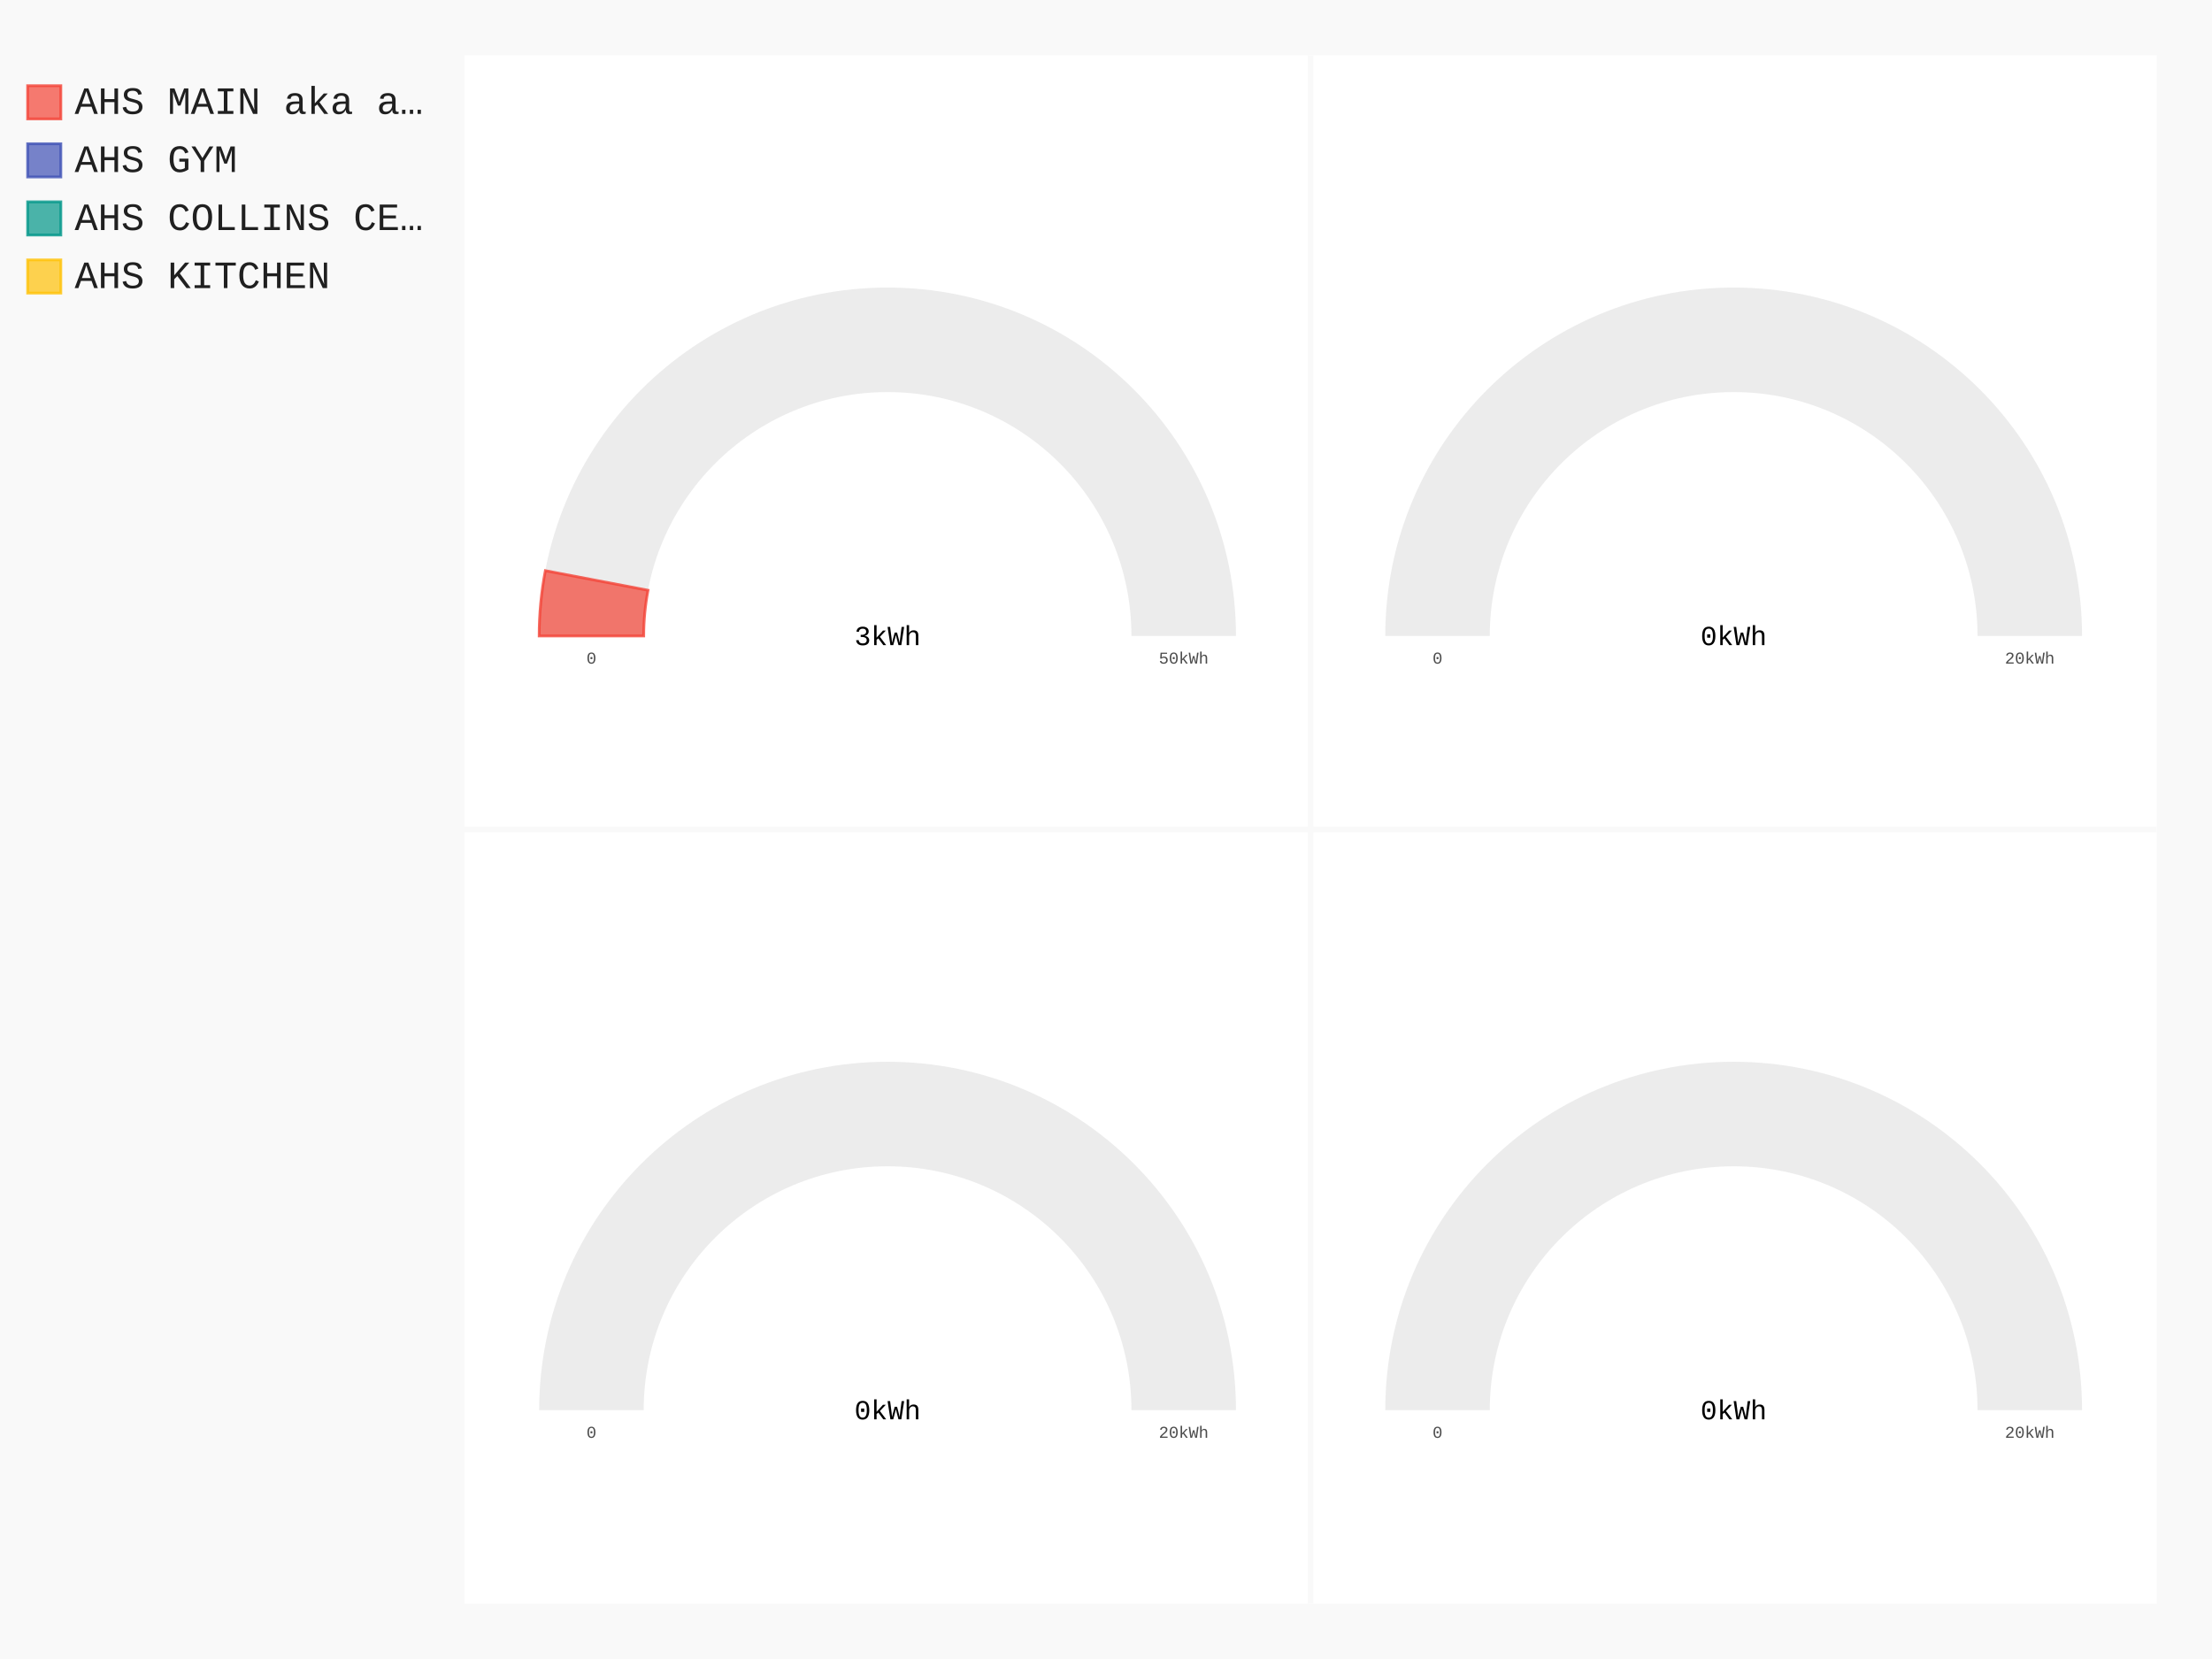
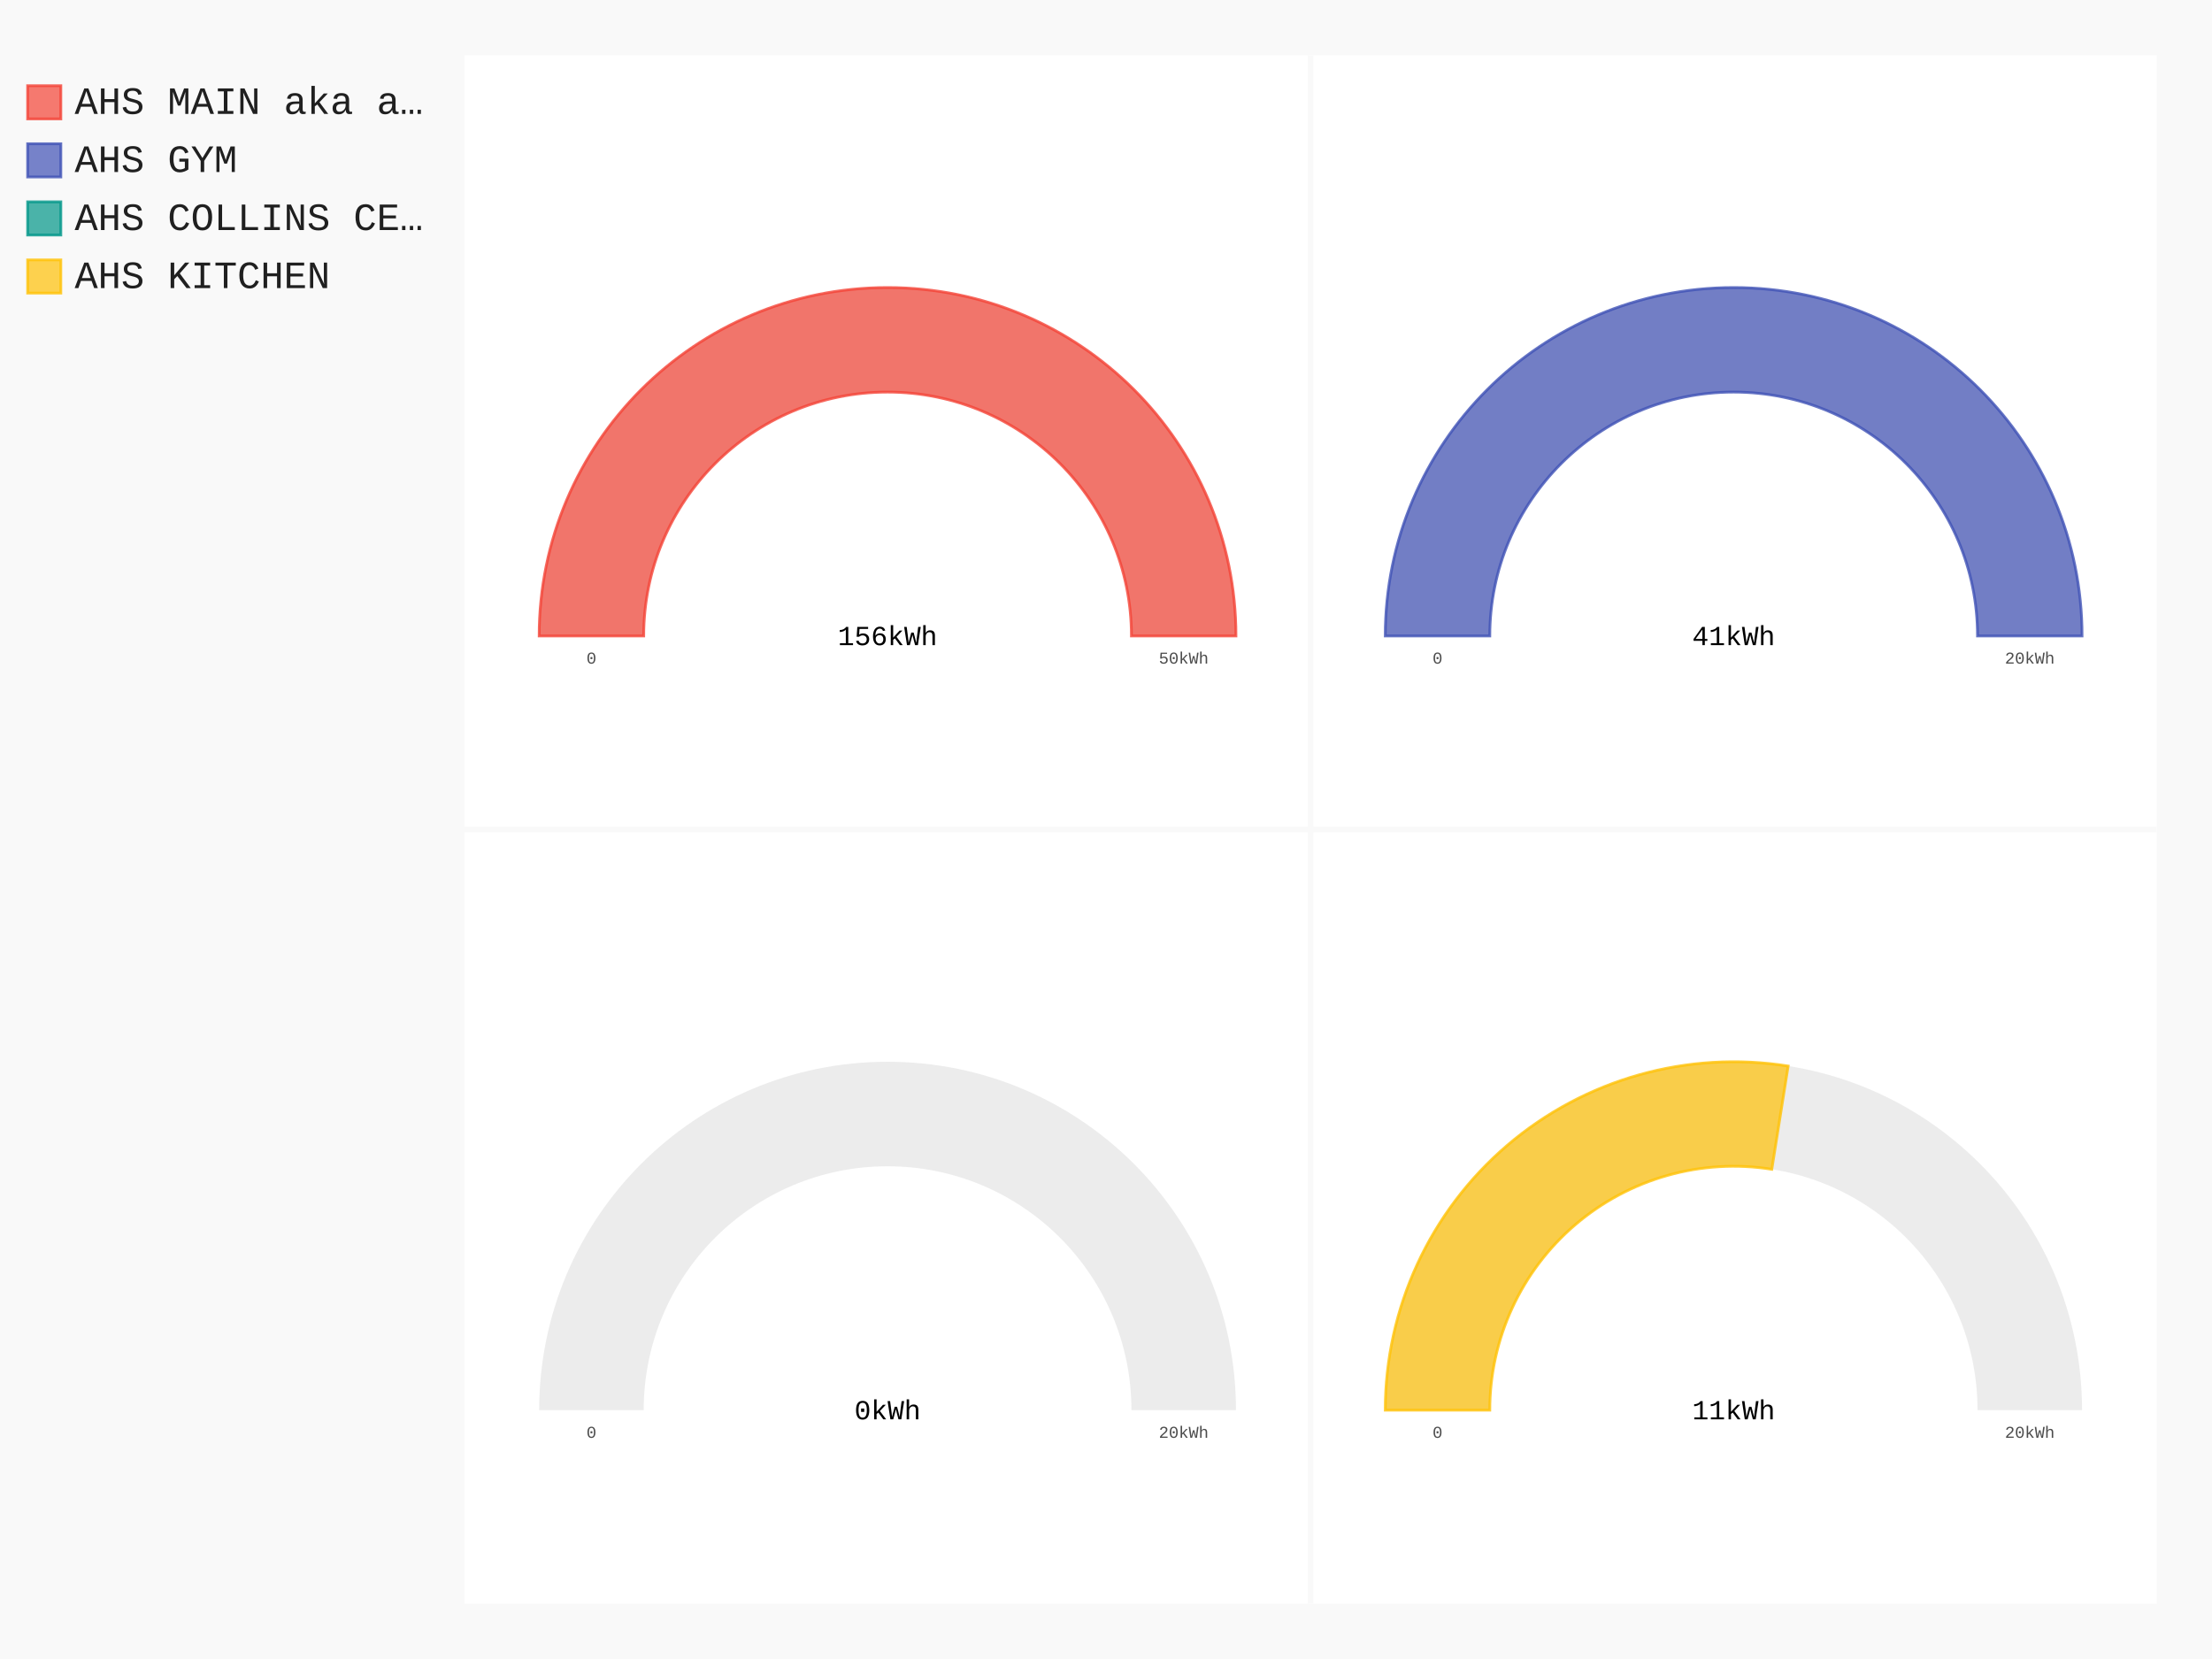
- <svg xmlns="http://www.w3.org/2000/svg" class="pygal-chart" id="chart-11c02f4c-10f0-4152-a133-4c983c13fcef" viewBox="0 0 800 600">
+ <svg xmlns="http://www.w3.org/2000/svg" class="pygal-chart" id="chart-4cf88b22-46f6-4eb3-b261-b24916bd804f" viewBox="0 0 800 600">
  <defs>
-     <style type="text/css">#chart-11c02f4c-10f0-4152-a133-4c983c13fcef{-webkit-user-select:none;-webkit-font-smoothing:antialiased;font-family:Consolas,"Liberation Mono",Menlo,Courier,monospace}#chart-11c02f4c-10f0-4152-a133-4c983c13fcef .title{font-family:Consolas,"Liberation Mono",Menlo,Courier,monospace;font-size:16px}#chart-11c02f4c-10f0-4152-a133-4c983c13fcef .legends .legend text{font-family:Consolas,"Liberation Mono",Menlo,Courier,monospace;font-size:14px}#chart-11c02f4c-10f0-4152-a133-4c983c13fcef .axis text{font-family:Consolas,"Liberation Mono",Menlo,Courier,monospace;font-size:10px}#chart-11c02f4c-10f0-4152-a133-4c983c13fcef .axis text.major{font-family:Consolas,"Liberation Mono",Menlo,Courier,monospace;font-size:10px}#chart-11c02f4c-10f0-4152-a133-4c983c13fcef .text-overlay text.value{font-family:Consolas,"Liberation Mono",Menlo,Courier,monospace;font-size:10px}#chart-11c02f4c-10f0-4152-a133-4c983c13fcef .text-overlay text.label{font-family:Consolas,"Liberation Mono",Menlo,Courier,monospace;font-size:10px}#chart-11c02f4c-10f0-4152-a133-4c983c13fcef .tooltip{font-family:Consolas,"Liberation Mono",Menlo,Courier,monospace;font-size:14px}#chart-11c02f4c-10f0-4152-a133-4c983c13fcef text.no_data{font-family:Consolas,"Liberation Mono",Menlo,Courier,monospace;font-size:64px}
- #chart-11c02f4c-10f0-4152-a133-4c983c13fcef{background-color:rgba(249,249,249,1)}#chart-11c02f4c-10f0-4152-a133-4c983c13fcef path,#chart-11c02f4c-10f0-4152-a133-4c983c13fcef line,#chart-11c02f4c-10f0-4152-a133-4c983c13fcef rect,#chart-11c02f4c-10f0-4152-a133-4c983c13fcef circle{-webkit-transition:150ms;-moz-transition:150ms;transition:150ms}#chart-11c02f4c-10f0-4152-a133-4c983c13fcef .graph &gt; .background{fill:rgba(249,249,249,1)}#chart-11c02f4c-10f0-4152-a133-4c983c13fcef .plot &gt; .background{fill:rgba(255,255,255,1)}#chart-11c02f4c-10f0-4152-a133-4c983c13fcef .graph{fill:rgba(0,0,0,.87)}#chart-11c02f4c-10f0-4152-a133-4c983c13fcef text.no_data{fill:rgba(0,0,0,1)}#chart-11c02f4c-10f0-4152-a133-4c983c13fcef .title{fill:rgba(0,0,0,1)}#chart-11c02f4c-10f0-4152-a133-4c983c13fcef .legends .legend text{fill:rgba(0,0,0,.87)}#chart-11c02f4c-10f0-4152-a133-4c983c13fcef .legends .legend:hover text{fill:rgba(0,0,0,1)}#chart-11c02f4c-10f0-4152-a133-4c983c13fcef .axis .line{stroke:rgba(0,0,0,1)}#chart-11c02f4c-10f0-4152-a133-4c983c13fcef .axis .guide.line{stroke:rgba(0,0,0,.54)}#chart-11c02f4c-10f0-4152-a133-4c983c13fcef .axis .major.line{stroke:rgba(0,0,0,.87)}#chart-11c02f4c-10f0-4152-a133-4c983c13fcef .axis text.major{fill:rgba(0,0,0,1)}#chart-11c02f4c-10f0-4152-a133-4c983c13fcef .axis.y .guides:hover .guide.line,#chart-11c02f4c-10f0-4152-a133-4c983c13fcef .line-graph .axis.x .guides:hover .guide.line,#chart-11c02f4c-10f0-4152-a133-4c983c13fcef .stackedline-graph .axis.x .guides:hover .guide.line,#chart-11c02f4c-10f0-4152-a133-4c983c13fcef .xy-graph .axis.x .guides:hover .guide.line{stroke:rgba(0,0,0,1)}#chart-11c02f4c-10f0-4152-a133-4c983c13fcef .axis .guides:hover text{fill:rgba(0,0,0,1)}#chart-11c02f4c-10f0-4152-a133-4c983c13fcef .reactive{fill-opacity:.7;stroke-opacity:.8}#chart-11c02f4c-10f0-4152-a133-4c983c13fcef .ci{stroke:rgba(0,0,0,.87)}#chart-11c02f4c-10f0-4152-a133-4c983c13fcef .reactive.active,#chart-11c02f4c-10f0-4152-a133-4c983c13fcef .active .reactive{fill-opacity:.8;stroke-opacity:.9;stroke-width:4}#chart-11c02f4c-10f0-4152-a133-4c983c13fcef .ci .reactive.active{stroke-width:1.5}#chart-11c02f4c-10f0-4152-a133-4c983c13fcef .series text{fill:rgba(0,0,0,1)}#chart-11c02f4c-10f0-4152-a133-4c983c13fcef .tooltip rect{fill:rgba(255,255,255,1);stroke:rgba(0,0,0,1);-webkit-transition:opacity 150ms;-moz-transition:opacity 150ms;transition:opacity 150ms}#chart-11c02f4c-10f0-4152-a133-4c983c13fcef .tooltip .label{fill:rgba(0,0,0,.87)}#chart-11c02f4c-10f0-4152-a133-4c983c13fcef .tooltip .label{fill:rgba(0,0,0,.87)}#chart-11c02f4c-10f0-4152-a133-4c983c13fcef .tooltip .legend{font-size:.8em;fill:rgba(0,0,0,.54)}#chart-11c02f4c-10f0-4152-a133-4c983c13fcef .tooltip .x_label{font-size:.6em;fill:rgba(0,0,0,1)}#chart-11c02f4c-10f0-4152-a133-4c983c13fcef .tooltip .xlink{font-size:.5em;text-decoration:underline}#chart-11c02f4c-10f0-4152-a133-4c983c13fcef .tooltip .value{font-size:1.5em}#chart-11c02f4c-10f0-4152-a133-4c983c13fcef .bound{font-size:.5em}#chart-11c02f4c-10f0-4152-a133-4c983c13fcef .max-value{font-size:.75em;fill:rgba(0,0,0,.54)}#chart-11c02f4c-10f0-4152-a133-4c983c13fcef .map-element{fill:rgba(255,255,255,1);stroke:rgba(0,0,0,.54) !important}#chart-11c02f4c-10f0-4152-a133-4c983c13fcef .map-element .reactive{fill-opacity:inherit;stroke-opacity:inherit}#chart-11c02f4c-10f0-4152-a133-4c983c13fcef .color-0,#chart-11c02f4c-10f0-4152-a133-4c983c13fcef .color-0 a:visited{stroke:#F44336;fill:#F44336}#chart-11c02f4c-10f0-4152-a133-4c983c13fcef .color-1,#chart-11c02f4c-10f0-4152-a133-4c983c13fcef .color-1 a:visited{stroke:#3F51B5;fill:#3F51B5}#chart-11c02f4c-10f0-4152-a133-4c983c13fcef .color-2,#chart-11c02f4c-10f0-4152-a133-4c983c13fcef .color-2 a:visited{stroke:#009688;fill:#009688}#chart-11c02f4c-10f0-4152-a133-4c983c13fcef .color-3,#chart-11c02f4c-10f0-4152-a133-4c983c13fcef .color-3 a:visited{stroke:#FFC107;fill:#FFC107}#chart-11c02f4c-10f0-4152-a133-4c983c13fcef .text-overlay .color-0 text{fill:black}#chart-11c02f4c-10f0-4152-a133-4c983c13fcef .text-overlay .color-1 text{fill:black}#chart-11c02f4c-10f0-4152-a133-4c983c13fcef .text-overlay .color-2 text{fill:black}#chart-11c02f4c-10f0-4152-a133-4c983c13fcef .text-overlay .color-3 text{fill:black}
- #chart-11c02f4c-10f0-4152-a133-4c983c13fcef text.no_data{text-anchor:middle}#chart-11c02f4c-10f0-4152-a133-4c983c13fcef .guide.line{fill:none}#chart-11c02f4c-10f0-4152-a133-4c983c13fcef .centered{text-anchor:middle}#chart-11c02f4c-10f0-4152-a133-4c983c13fcef .title{text-anchor:middle}#chart-11c02f4c-10f0-4152-a133-4c983c13fcef .legends .legend text{fill-opacity:1}#chart-11c02f4c-10f0-4152-a133-4c983c13fcef .axis.x text{text-anchor:middle}#chart-11c02f4c-10f0-4152-a133-4c983c13fcef .axis.x:not(.web) text[transform]{text-anchor:start}#chart-11c02f4c-10f0-4152-a133-4c983c13fcef .axis.x:not(.web) text[transform].backwards{text-anchor:end}#chart-11c02f4c-10f0-4152-a133-4c983c13fcef .axis.y text{text-anchor:end}#chart-11c02f4c-10f0-4152-a133-4c983c13fcef .axis.y text[transform].backwards{text-anchor:start}#chart-11c02f4c-10f0-4152-a133-4c983c13fcef .axis.y2 text{text-anchor:start}#chart-11c02f4c-10f0-4152-a133-4c983c13fcef .axis.y2 text[transform].backwards{text-anchor:end}#chart-11c02f4c-10f0-4152-a133-4c983c13fcef .axis .guide.line{stroke-dasharray:4,4}#chart-11c02f4c-10f0-4152-a133-4c983c13fcef .axis .major.guide.line{stroke-dasharray:6,6}#chart-11c02f4c-10f0-4152-a133-4c983c13fcef .horizontal .axis.y .guide.line,#chart-11c02f4c-10f0-4152-a133-4c983c13fcef .horizontal .axis.y2 .guide.line,#chart-11c02f4c-10f0-4152-a133-4c983c13fcef .vertical .axis.x .guide.line{opacity:0}#chart-11c02f4c-10f0-4152-a133-4c983c13fcef .horizontal .axis.always_show .guide.line,#chart-11c02f4c-10f0-4152-a133-4c983c13fcef .vertical .axis.always_show .guide.line{opacity:1 !important}#chart-11c02f4c-10f0-4152-a133-4c983c13fcef .axis.y .guides:hover .guide.line,#chart-11c02f4c-10f0-4152-a133-4c983c13fcef .axis.y2 .guides:hover .guide.line,#chart-11c02f4c-10f0-4152-a133-4c983c13fcef .axis.x .guides:hover .guide.line{opacity:1}#chart-11c02f4c-10f0-4152-a133-4c983c13fcef .axis .guides:hover text{opacity:1}#chart-11c02f4c-10f0-4152-a133-4c983c13fcef .nofill{fill:none}#chart-11c02f4c-10f0-4152-a133-4c983c13fcef .subtle-fill{fill-opacity:.2}#chart-11c02f4c-10f0-4152-a133-4c983c13fcef .dot{stroke-width:1px;fill-opacity:1}#chart-11c02f4c-10f0-4152-a133-4c983c13fcef .dot.active{stroke-width:5px}#chart-11c02f4c-10f0-4152-a133-4c983c13fcef .dot.negative{fill:transparent}#chart-11c02f4c-10f0-4152-a133-4c983c13fcef text,#chart-11c02f4c-10f0-4152-a133-4c983c13fcef tspan{stroke:none !important}#chart-11c02f4c-10f0-4152-a133-4c983c13fcef .series text.active{opacity:1}#chart-11c02f4c-10f0-4152-a133-4c983c13fcef .tooltip rect{fill-opacity:.95;stroke-width:.5}#chart-11c02f4c-10f0-4152-a133-4c983c13fcef .tooltip text{fill-opacity:1}#chart-11c02f4c-10f0-4152-a133-4c983c13fcef .showable{visibility:hidden}#chart-11c02f4c-10f0-4152-a133-4c983c13fcef .showable.shown{visibility:visible}#chart-11c02f4c-10f0-4152-a133-4c983c13fcef .gauge-background{fill:rgba(229,229,229,1);stroke:none}#chart-11c02f4c-10f0-4152-a133-4c983c13fcef .bg-lines{stroke:rgba(249,249,249,1);stroke-width:2px}</style>
+     <style type="text/css">#chart-4cf88b22-46f6-4eb3-b261-b24916bd804f{-webkit-user-select:none;-webkit-font-smoothing:antialiased;font-family:Consolas,"Liberation Mono",Menlo,Courier,monospace}#chart-4cf88b22-46f6-4eb3-b261-b24916bd804f .title{font-family:Consolas,"Liberation Mono",Menlo,Courier,monospace;font-size:16px}#chart-4cf88b22-46f6-4eb3-b261-b24916bd804f .legends .legend text{font-family:Consolas,"Liberation Mono",Menlo,Courier,monospace;font-size:14px}#chart-4cf88b22-46f6-4eb3-b261-b24916bd804f .axis text{font-family:Consolas,"Liberation Mono",Menlo,Courier,monospace;font-size:10px}#chart-4cf88b22-46f6-4eb3-b261-b24916bd804f .axis text.major{font-family:Consolas,"Liberation Mono",Menlo,Courier,monospace;font-size:10px}#chart-4cf88b22-46f6-4eb3-b261-b24916bd804f .text-overlay text.value{font-family:Consolas,"Liberation Mono",Menlo,Courier,monospace;font-size:10px}#chart-4cf88b22-46f6-4eb3-b261-b24916bd804f .text-overlay text.label{font-family:Consolas,"Liberation Mono",Menlo,Courier,monospace;font-size:10px}#chart-4cf88b22-46f6-4eb3-b261-b24916bd804f .tooltip{font-family:Consolas,"Liberation Mono",Menlo,Courier,monospace;font-size:14px}#chart-4cf88b22-46f6-4eb3-b261-b24916bd804f text.no_data{font-family:Consolas,"Liberation Mono",Menlo,Courier,monospace;font-size:64px}
+ #chart-4cf88b22-46f6-4eb3-b261-b24916bd804f{background-color:rgba(249,249,249,1)}#chart-4cf88b22-46f6-4eb3-b261-b24916bd804f path,#chart-4cf88b22-46f6-4eb3-b261-b24916bd804f line,#chart-4cf88b22-46f6-4eb3-b261-b24916bd804f rect,#chart-4cf88b22-46f6-4eb3-b261-b24916bd804f circle{-webkit-transition:150ms;-moz-transition:150ms;transition:150ms}#chart-4cf88b22-46f6-4eb3-b261-b24916bd804f .graph &gt; .background{fill:rgba(249,249,249,1)}#chart-4cf88b22-46f6-4eb3-b261-b24916bd804f .plot &gt; .background{fill:rgba(255,255,255,1)}#chart-4cf88b22-46f6-4eb3-b261-b24916bd804f .graph{fill:rgba(0,0,0,.87)}#chart-4cf88b22-46f6-4eb3-b261-b24916bd804f text.no_data{fill:rgba(0,0,0,1)}#chart-4cf88b22-46f6-4eb3-b261-b24916bd804f .title{fill:rgba(0,0,0,1)}#chart-4cf88b22-46f6-4eb3-b261-b24916bd804f .legends .legend text{fill:rgba(0,0,0,.87)}#chart-4cf88b22-46f6-4eb3-b261-b24916bd804f .legends .legend:hover text{fill:rgba(0,0,0,1)}#chart-4cf88b22-46f6-4eb3-b261-b24916bd804f .axis .line{stroke:rgba(0,0,0,1)}#chart-4cf88b22-46f6-4eb3-b261-b24916bd804f .axis .guide.line{stroke:rgba(0,0,0,.54)}#chart-4cf88b22-46f6-4eb3-b261-b24916bd804f .axis .major.line{stroke:rgba(0,0,0,.87)}#chart-4cf88b22-46f6-4eb3-b261-b24916bd804f .axis text.major{fill:rgba(0,0,0,1)}#chart-4cf88b22-46f6-4eb3-b261-b24916bd804f .axis.y .guides:hover .guide.line,#chart-4cf88b22-46f6-4eb3-b261-b24916bd804f .line-graph .axis.x .guides:hover .guide.line,#chart-4cf88b22-46f6-4eb3-b261-b24916bd804f .stackedline-graph .axis.x .guides:hover .guide.line,#chart-4cf88b22-46f6-4eb3-b261-b24916bd804f .xy-graph .axis.x .guides:hover .guide.line{stroke:rgba(0,0,0,1)}#chart-4cf88b22-46f6-4eb3-b261-b24916bd804f .axis .guides:hover text{fill:rgba(0,0,0,1)}#chart-4cf88b22-46f6-4eb3-b261-b24916bd804f .reactive{fill-opacity:.7;stroke-opacity:.8}#chart-4cf88b22-46f6-4eb3-b261-b24916bd804f .ci{stroke:rgba(0,0,0,.87)}#chart-4cf88b22-46f6-4eb3-b261-b24916bd804f .reactive.active,#chart-4cf88b22-46f6-4eb3-b261-b24916bd804f .active .reactive{fill-opacity:.8;stroke-opacity:.9;stroke-width:4}#chart-4cf88b22-46f6-4eb3-b261-b24916bd804f .ci .reactive.active{stroke-width:1.5}#chart-4cf88b22-46f6-4eb3-b261-b24916bd804f .series text{fill:rgba(0,0,0,1)}#chart-4cf88b22-46f6-4eb3-b261-b24916bd804f .tooltip rect{fill:rgba(255,255,255,1);stroke:rgba(0,0,0,1);-webkit-transition:opacity 150ms;-moz-transition:opacity 150ms;transition:opacity 150ms}#chart-4cf88b22-46f6-4eb3-b261-b24916bd804f .tooltip .label{fill:rgba(0,0,0,.87)}#chart-4cf88b22-46f6-4eb3-b261-b24916bd804f .tooltip .label{fill:rgba(0,0,0,.87)}#chart-4cf88b22-46f6-4eb3-b261-b24916bd804f .tooltip .legend{font-size:.8em;fill:rgba(0,0,0,.54)}#chart-4cf88b22-46f6-4eb3-b261-b24916bd804f .tooltip .x_label{font-size:.6em;fill:rgba(0,0,0,1)}#chart-4cf88b22-46f6-4eb3-b261-b24916bd804f .tooltip .xlink{font-size:.5em;text-decoration:underline}#chart-4cf88b22-46f6-4eb3-b261-b24916bd804f .tooltip .value{font-size:1.5em}#chart-4cf88b22-46f6-4eb3-b261-b24916bd804f .bound{font-size:.5em}#chart-4cf88b22-46f6-4eb3-b261-b24916bd804f .max-value{font-size:.75em;fill:rgba(0,0,0,.54)}#chart-4cf88b22-46f6-4eb3-b261-b24916bd804f .map-element{fill:rgba(255,255,255,1);stroke:rgba(0,0,0,.54) !important}#chart-4cf88b22-46f6-4eb3-b261-b24916bd804f .map-element .reactive{fill-opacity:inherit;stroke-opacity:inherit}#chart-4cf88b22-46f6-4eb3-b261-b24916bd804f .color-0,#chart-4cf88b22-46f6-4eb3-b261-b24916bd804f .color-0 a:visited{stroke:#F44336;fill:#F44336}#chart-4cf88b22-46f6-4eb3-b261-b24916bd804f .color-1,#chart-4cf88b22-46f6-4eb3-b261-b24916bd804f .color-1 a:visited{stroke:#3F51B5;fill:#3F51B5}#chart-4cf88b22-46f6-4eb3-b261-b24916bd804f .color-2,#chart-4cf88b22-46f6-4eb3-b261-b24916bd804f .color-2 a:visited{stroke:#009688;fill:#009688}#chart-4cf88b22-46f6-4eb3-b261-b24916bd804f .color-3,#chart-4cf88b22-46f6-4eb3-b261-b24916bd804f .color-3 a:visited{stroke:#FFC107;fill:#FFC107}#chart-4cf88b22-46f6-4eb3-b261-b24916bd804f .text-overlay .color-0 text{fill:black}#chart-4cf88b22-46f6-4eb3-b261-b24916bd804f .text-overlay .color-1 text{fill:black}#chart-4cf88b22-46f6-4eb3-b261-b24916bd804f .text-overlay .color-2 text{fill:black}#chart-4cf88b22-46f6-4eb3-b261-b24916bd804f .text-overlay .color-3 text{fill:black}
+ #chart-4cf88b22-46f6-4eb3-b261-b24916bd804f text.no_data{text-anchor:middle}#chart-4cf88b22-46f6-4eb3-b261-b24916bd804f .guide.line{fill:none}#chart-4cf88b22-46f6-4eb3-b261-b24916bd804f .centered{text-anchor:middle}#chart-4cf88b22-46f6-4eb3-b261-b24916bd804f .title{text-anchor:middle}#chart-4cf88b22-46f6-4eb3-b261-b24916bd804f .legends .legend text{fill-opacity:1}#chart-4cf88b22-46f6-4eb3-b261-b24916bd804f .axis.x text{text-anchor:middle}#chart-4cf88b22-46f6-4eb3-b261-b24916bd804f .axis.x:not(.web) text[transform]{text-anchor:start}#chart-4cf88b22-46f6-4eb3-b261-b24916bd804f .axis.x:not(.web) text[transform].backwards{text-anchor:end}#chart-4cf88b22-46f6-4eb3-b261-b24916bd804f .axis.y text{text-anchor:end}#chart-4cf88b22-46f6-4eb3-b261-b24916bd804f .axis.y text[transform].backwards{text-anchor:start}#chart-4cf88b22-46f6-4eb3-b261-b24916bd804f .axis.y2 text{text-anchor:start}#chart-4cf88b22-46f6-4eb3-b261-b24916bd804f .axis.y2 text[transform].backwards{text-anchor:end}#chart-4cf88b22-46f6-4eb3-b261-b24916bd804f .axis .guide.line{stroke-dasharray:4,4}#chart-4cf88b22-46f6-4eb3-b261-b24916bd804f .axis .major.guide.line{stroke-dasharray:6,6}#chart-4cf88b22-46f6-4eb3-b261-b24916bd804f .horizontal .axis.y .guide.line,#chart-4cf88b22-46f6-4eb3-b261-b24916bd804f .horizontal .axis.y2 .guide.line,#chart-4cf88b22-46f6-4eb3-b261-b24916bd804f .vertical .axis.x .guide.line{opacity:0}#chart-4cf88b22-46f6-4eb3-b261-b24916bd804f .horizontal .axis.always_show .guide.line,#chart-4cf88b22-46f6-4eb3-b261-b24916bd804f .vertical .axis.always_show .guide.line{opacity:1 !important}#chart-4cf88b22-46f6-4eb3-b261-b24916bd804f .axis.y .guides:hover .guide.line,#chart-4cf88b22-46f6-4eb3-b261-b24916bd804f .axis.y2 .guides:hover .guide.line,#chart-4cf88b22-46f6-4eb3-b261-b24916bd804f .axis.x .guides:hover .guide.line{opacity:1}#chart-4cf88b22-46f6-4eb3-b261-b24916bd804f .axis .guides:hover text{opacity:1}#chart-4cf88b22-46f6-4eb3-b261-b24916bd804f .nofill{fill:none}#chart-4cf88b22-46f6-4eb3-b261-b24916bd804f .subtle-fill{fill-opacity:.2}#chart-4cf88b22-46f6-4eb3-b261-b24916bd804f .dot{stroke-width:1px;fill-opacity:1}#chart-4cf88b22-46f6-4eb3-b261-b24916bd804f .dot.active{stroke-width:5px}#chart-4cf88b22-46f6-4eb3-b261-b24916bd804f .dot.negative{fill:transparent}#chart-4cf88b22-46f6-4eb3-b261-b24916bd804f text,#chart-4cf88b22-46f6-4eb3-b261-b24916bd804f tspan{stroke:none !important}#chart-4cf88b22-46f6-4eb3-b261-b24916bd804f .series text.active{opacity:1}#chart-4cf88b22-46f6-4eb3-b261-b24916bd804f .tooltip rect{fill-opacity:.95;stroke-width:.5}#chart-4cf88b22-46f6-4eb3-b261-b24916bd804f .tooltip text{fill-opacity:1}#chart-4cf88b22-46f6-4eb3-b261-b24916bd804f .showable{visibility:hidden}#chart-4cf88b22-46f6-4eb3-b261-b24916bd804f .showable.shown{visibility:visible}#chart-4cf88b22-46f6-4eb3-b261-b24916bd804f .gauge-background{fill:rgba(229,229,229,1);stroke:none}#chart-4cf88b22-46f6-4eb3-b261-b24916bd804f .bg-lines{stroke:rgba(249,249,249,1);stroke-width:2px}</style>
  </defs>
  <g class="graph solidgauge-graph vertical">
    <rect class="background" height="600" width="800" x="0" y="0" />
    <g class="plot" transform="translate(168, 20)">
      <rect class="background" height="560" width="612.0" x="0" y="0" />
      <path class="bg-lines" d="M306.0 0 L306.0 560" />
      <path class="bg-lines" d="M0 280.0 L612.0 280.0" />
      <g class="series serie-0 color-0">
        <path class="gauge-background reactive" d="M27 210 A126 126 0 1 1 279 210 L241.2 210 A88.2 88.2 0 1 0 64.8 210 z" />
        <text class="y-0 bound reactive" text-anchor="middle" x="45.9" y="220">0</text>
        <text class="y-1 bound reactive" text-anchor="middle" x="260.1" y="220.0">50kWh</text>
        <g class="gauge">
-           <path class="slice reactive tooltip-trigger" d="M27 210 A126 126 0 0 1 29.232 186.39 L66.362 193.473 A88.2 88.2 0 0 0 64.8 210 z" />
+           <path class="slice reactive tooltip-trigger" d="M27 210 A126 126 0 0 1 279 210 L241.2 210 A88.2 88.2 0 0 0 64.8 210 z" />
        </g>
      </g>
      <g class="series serie-1 color-1">
        <path class="gauge-background reactive" d="M333 210 A126 126 0 1 1 585 210 L547.2 210 A88.2 88.2 0 1 0 370.8 210 z" />
        <text class="y-0 bound reactive" text-anchor="middle" x="351.9" y="220">0</text>
        <text class="y-1 bound reactive" text-anchor="middle" x="566.1" y="220.0">20kWh</text>
-         <g class="gauge" />
+         <g class="gauge">
+           <path class="slice reactive tooltip-trigger" d="M333 210 A126 126 0 0 1 585 210 L547.2 210 A88.2 88.2 0 0 0 370.8 210 z" />
+         </g>
      </g>
      <g class="series serie-2 color-2">
        <path class="gauge-background reactive" d="M27 490 A126 126 0 1 1 279 490 L241.2 490 A88.2 88.2 0 1 0 64.8 490 z" />
        <text class="y-0 bound reactive" text-anchor="middle" x="45.9" y="500.0">0</text>
        <text class="y-1 bound reactive" text-anchor="middle" x="260.1" y="500.0">20kWh</text>
        <g class="gauge" />
      </g>
      <g class="series serie-3 color-3">
        <path class="gauge-background reactive" d="M333 490 A126 126 0 1 1 585 490 L547.2 490 A88.2 88.2 0 1 0 370.8 490 z" />
        <text class="y-0 bound reactive" text-anchor="middle" x="351.9" y="500.0">0</text>
        <text class="y-1 bound reactive" text-anchor="middle" x="566.1" y="500.0">20kWh</text>
-         <g class="gauge" />
+         <g class="gauge">
+           <path class="slice reactive tooltip-trigger" d="M333 490 A126 126 0 0 1 478.711 365.551 L472.798 402.886 A88.2 88.2 0 0 0 370.8 490 z" />
+         </g>
      </g>
    </g>
    <g class="titles" />
    <g class="plot overlay" transform="translate(168, 20)">
      <g class="series serie-0 color-0" />
      <g class="series serie-1 color-1" />
      <g class="series serie-2 color-2" />
      <g class="series serie-3 color-3" />
    </g>
    <g class="plot text-overlay" transform="translate(168, 20)">
      <g class="series serie-0 color-0">
-         <text class="value gauge-sum" text-anchor="middle" x="153.0" y="213.333">3kWh</text>
+         <text class="value gauge-sum" text-anchor="middle" x="153.0" y="213.333">156kWh</text>
      </g>
      <g class="series serie-1 color-1">
-         <text class="value gauge-sum" text-anchor="middle" x="459.0" y="213.333">0kWh</text>
+         <text class="value gauge-sum" text-anchor="middle" x="459.0" y="213.333">41kWh</text>
      </g>
      <g class="series serie-2 color-2">
        <text class="value gauge-sum" text-anchor="middle" x="153.0" y="493.333">0kWh</text>
      </g>
      <g class="series serie-3 color-3">
-         <text class="value gauge-sum" text-anchor="middle" x="459.0" y="493.333">0kWh</text>
+         <text class="value gauge-sum" text-anchor="middle" x="459.0" y="493.333">11kWh</text>
      </g>
    </g>
    <g class="plot tooltip-overlay" transform="translate(168, 20)">
      <g class="tooltip" style="opacity: 0" transform="translate(0 0)">
        <rect class="tooltip-box" height="0" rx="0" ry="0" width="0" />
        <g class="text" />
      </g>
    </g>
    <g class="legends" transform="translate(10, 30)">
      <g class="legend reactive activate-serie" id="activate-serie-0">
        <rect class="color-0 reactive" height="12" width="12" x="0.0" y="1.0" />
        <text x="17.0" y="11.2">AHS MAIN aka a…</text>
      </g>
      <g class="legend reactive activate-serie" id="activate-serie-1">
        <rect class="color-1 reactive" height="12" width="12" x="0.0" y="22.0" />
        <text x="17.0" y="32.2">AHS GYM</text>
      </g>
      <g class="legend reactive activate-serie" id="activate-serie-2">
        <rect class="color-2 reactive" height="12" width="12" x="0.0" y="43.0" />
        <text x="17.0" y="53.2">AHS COLLINS CE…</text>
      </g>
      <g class="legend reactive activate-serie" id="activate-serie-3">
        <rect class="color-3 reactive" height="12" width="12" x="0.0" y="64.0" />
        <text x="17.0" y="74.2">AHS KITCHEN</text>
      </g>
    </g>
    <g class="legends" transform="translate(790, 30)" />
  </g>
</svg>
